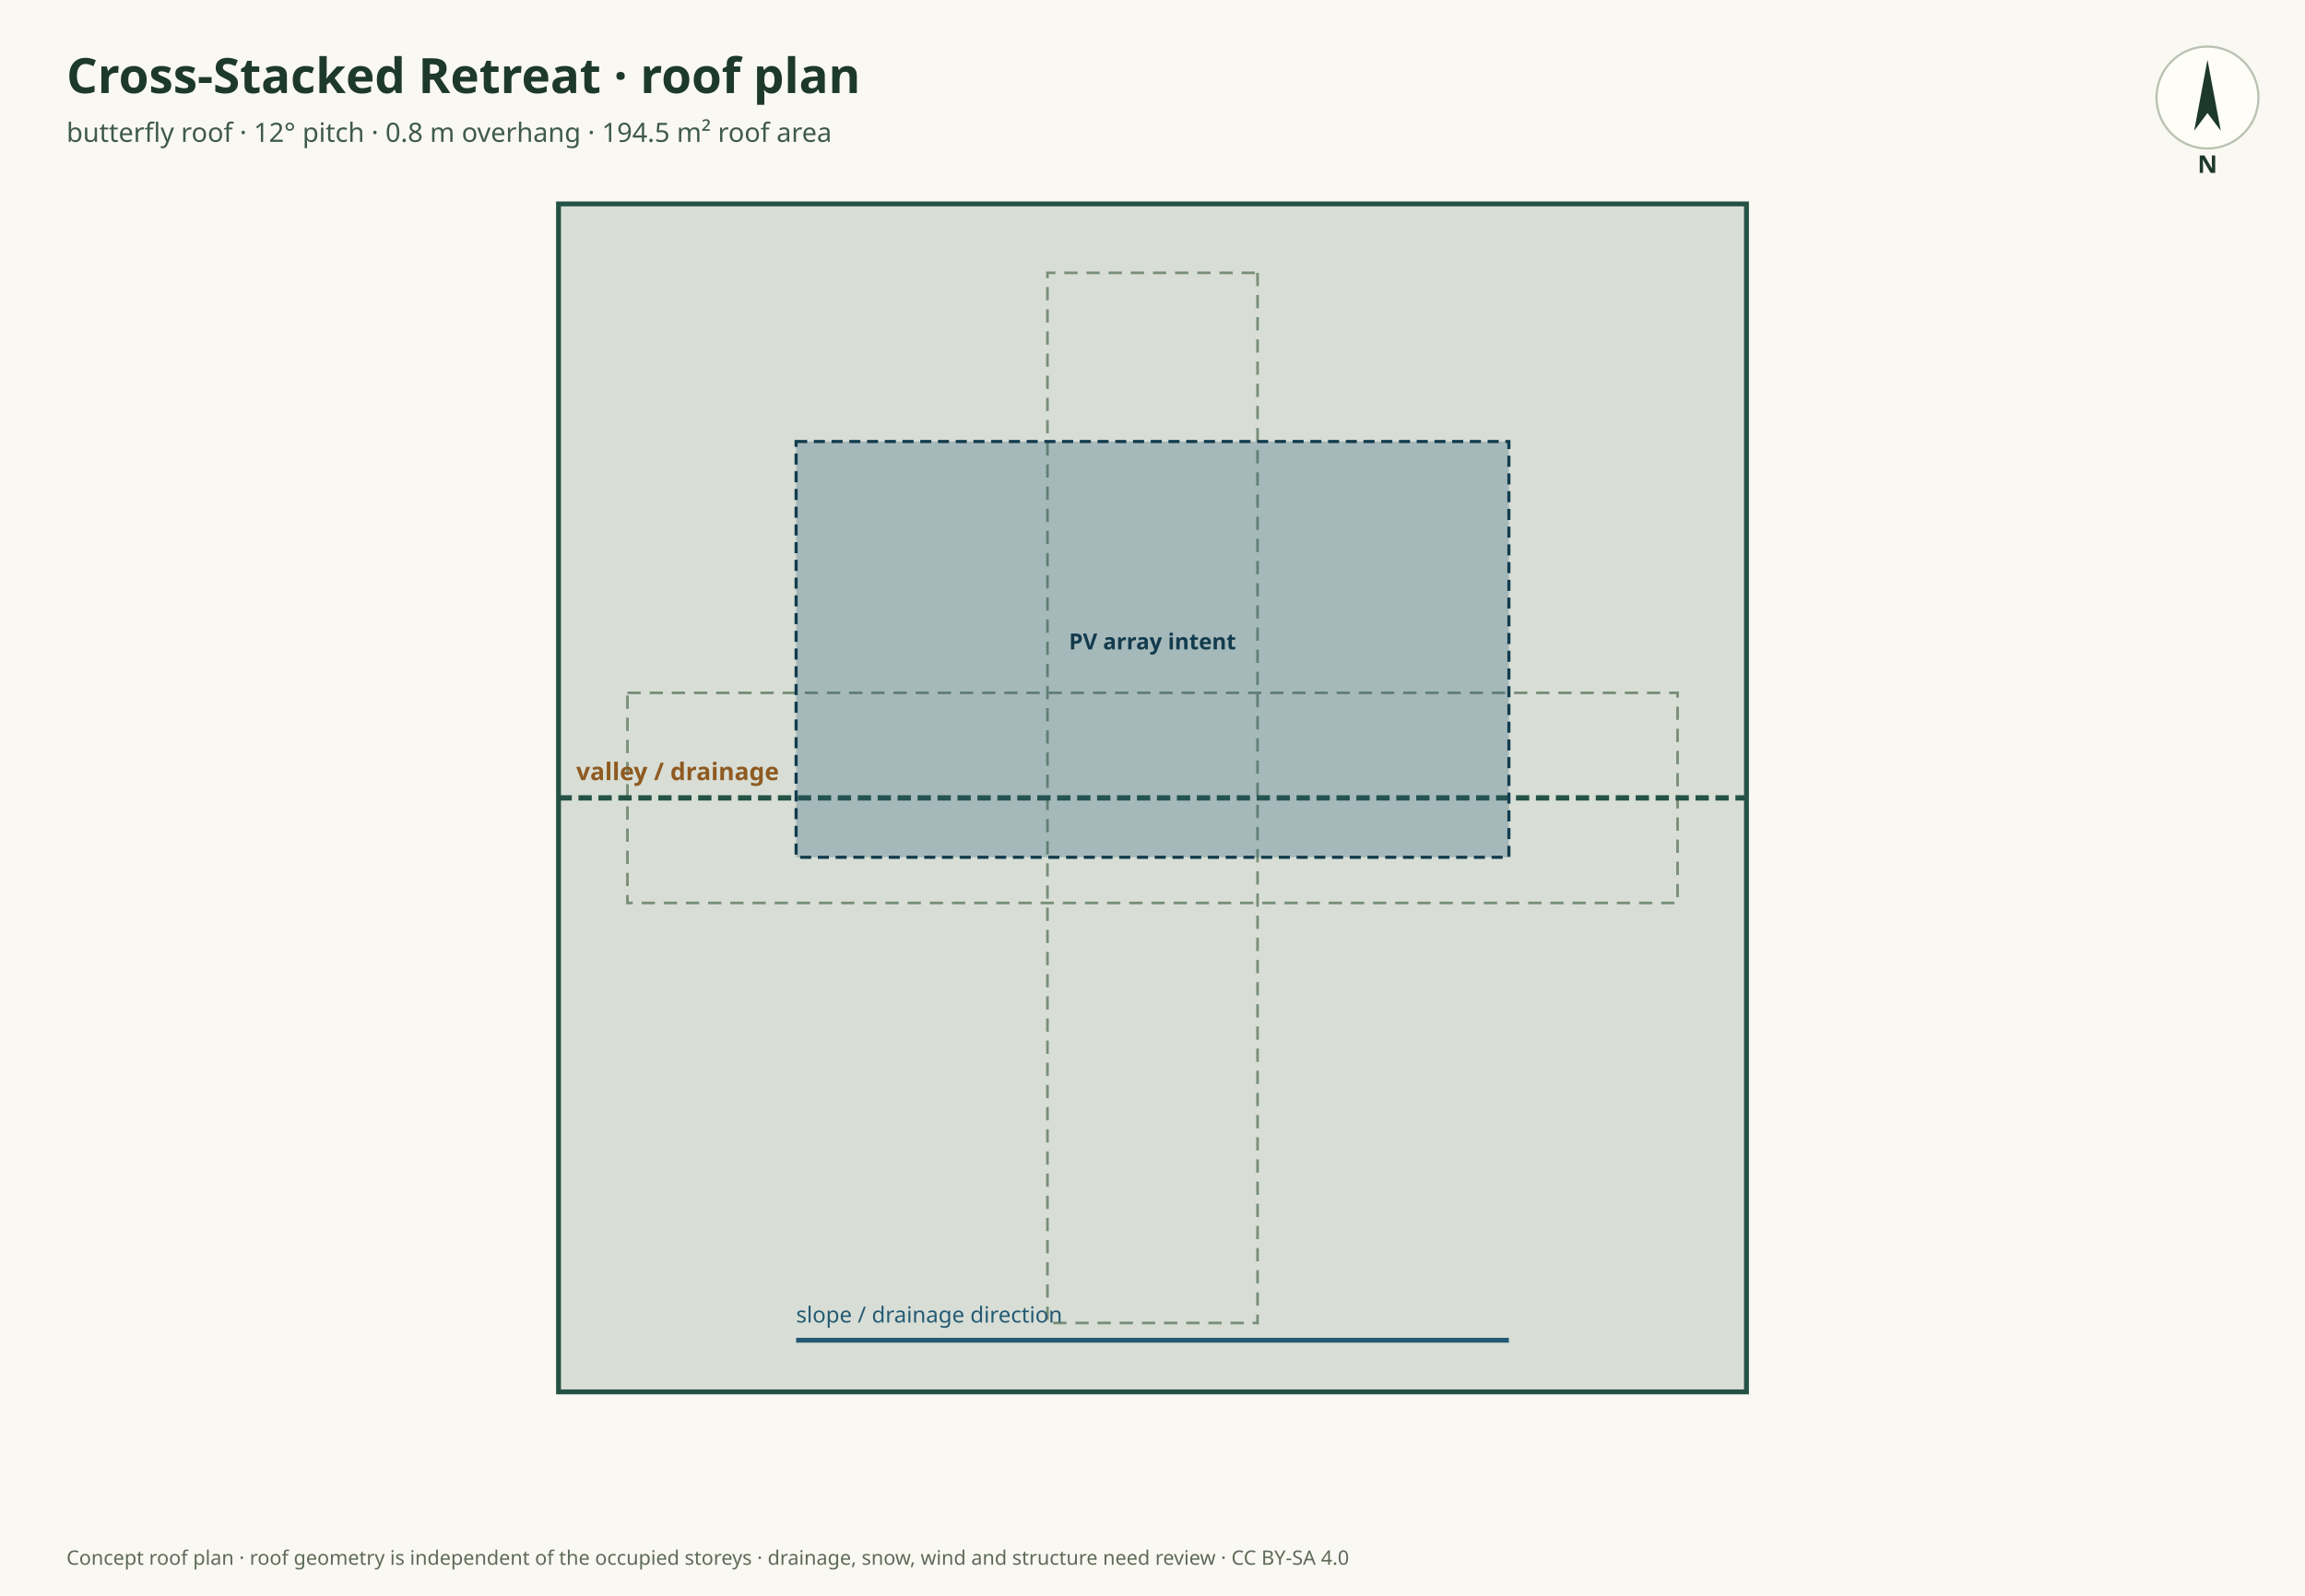
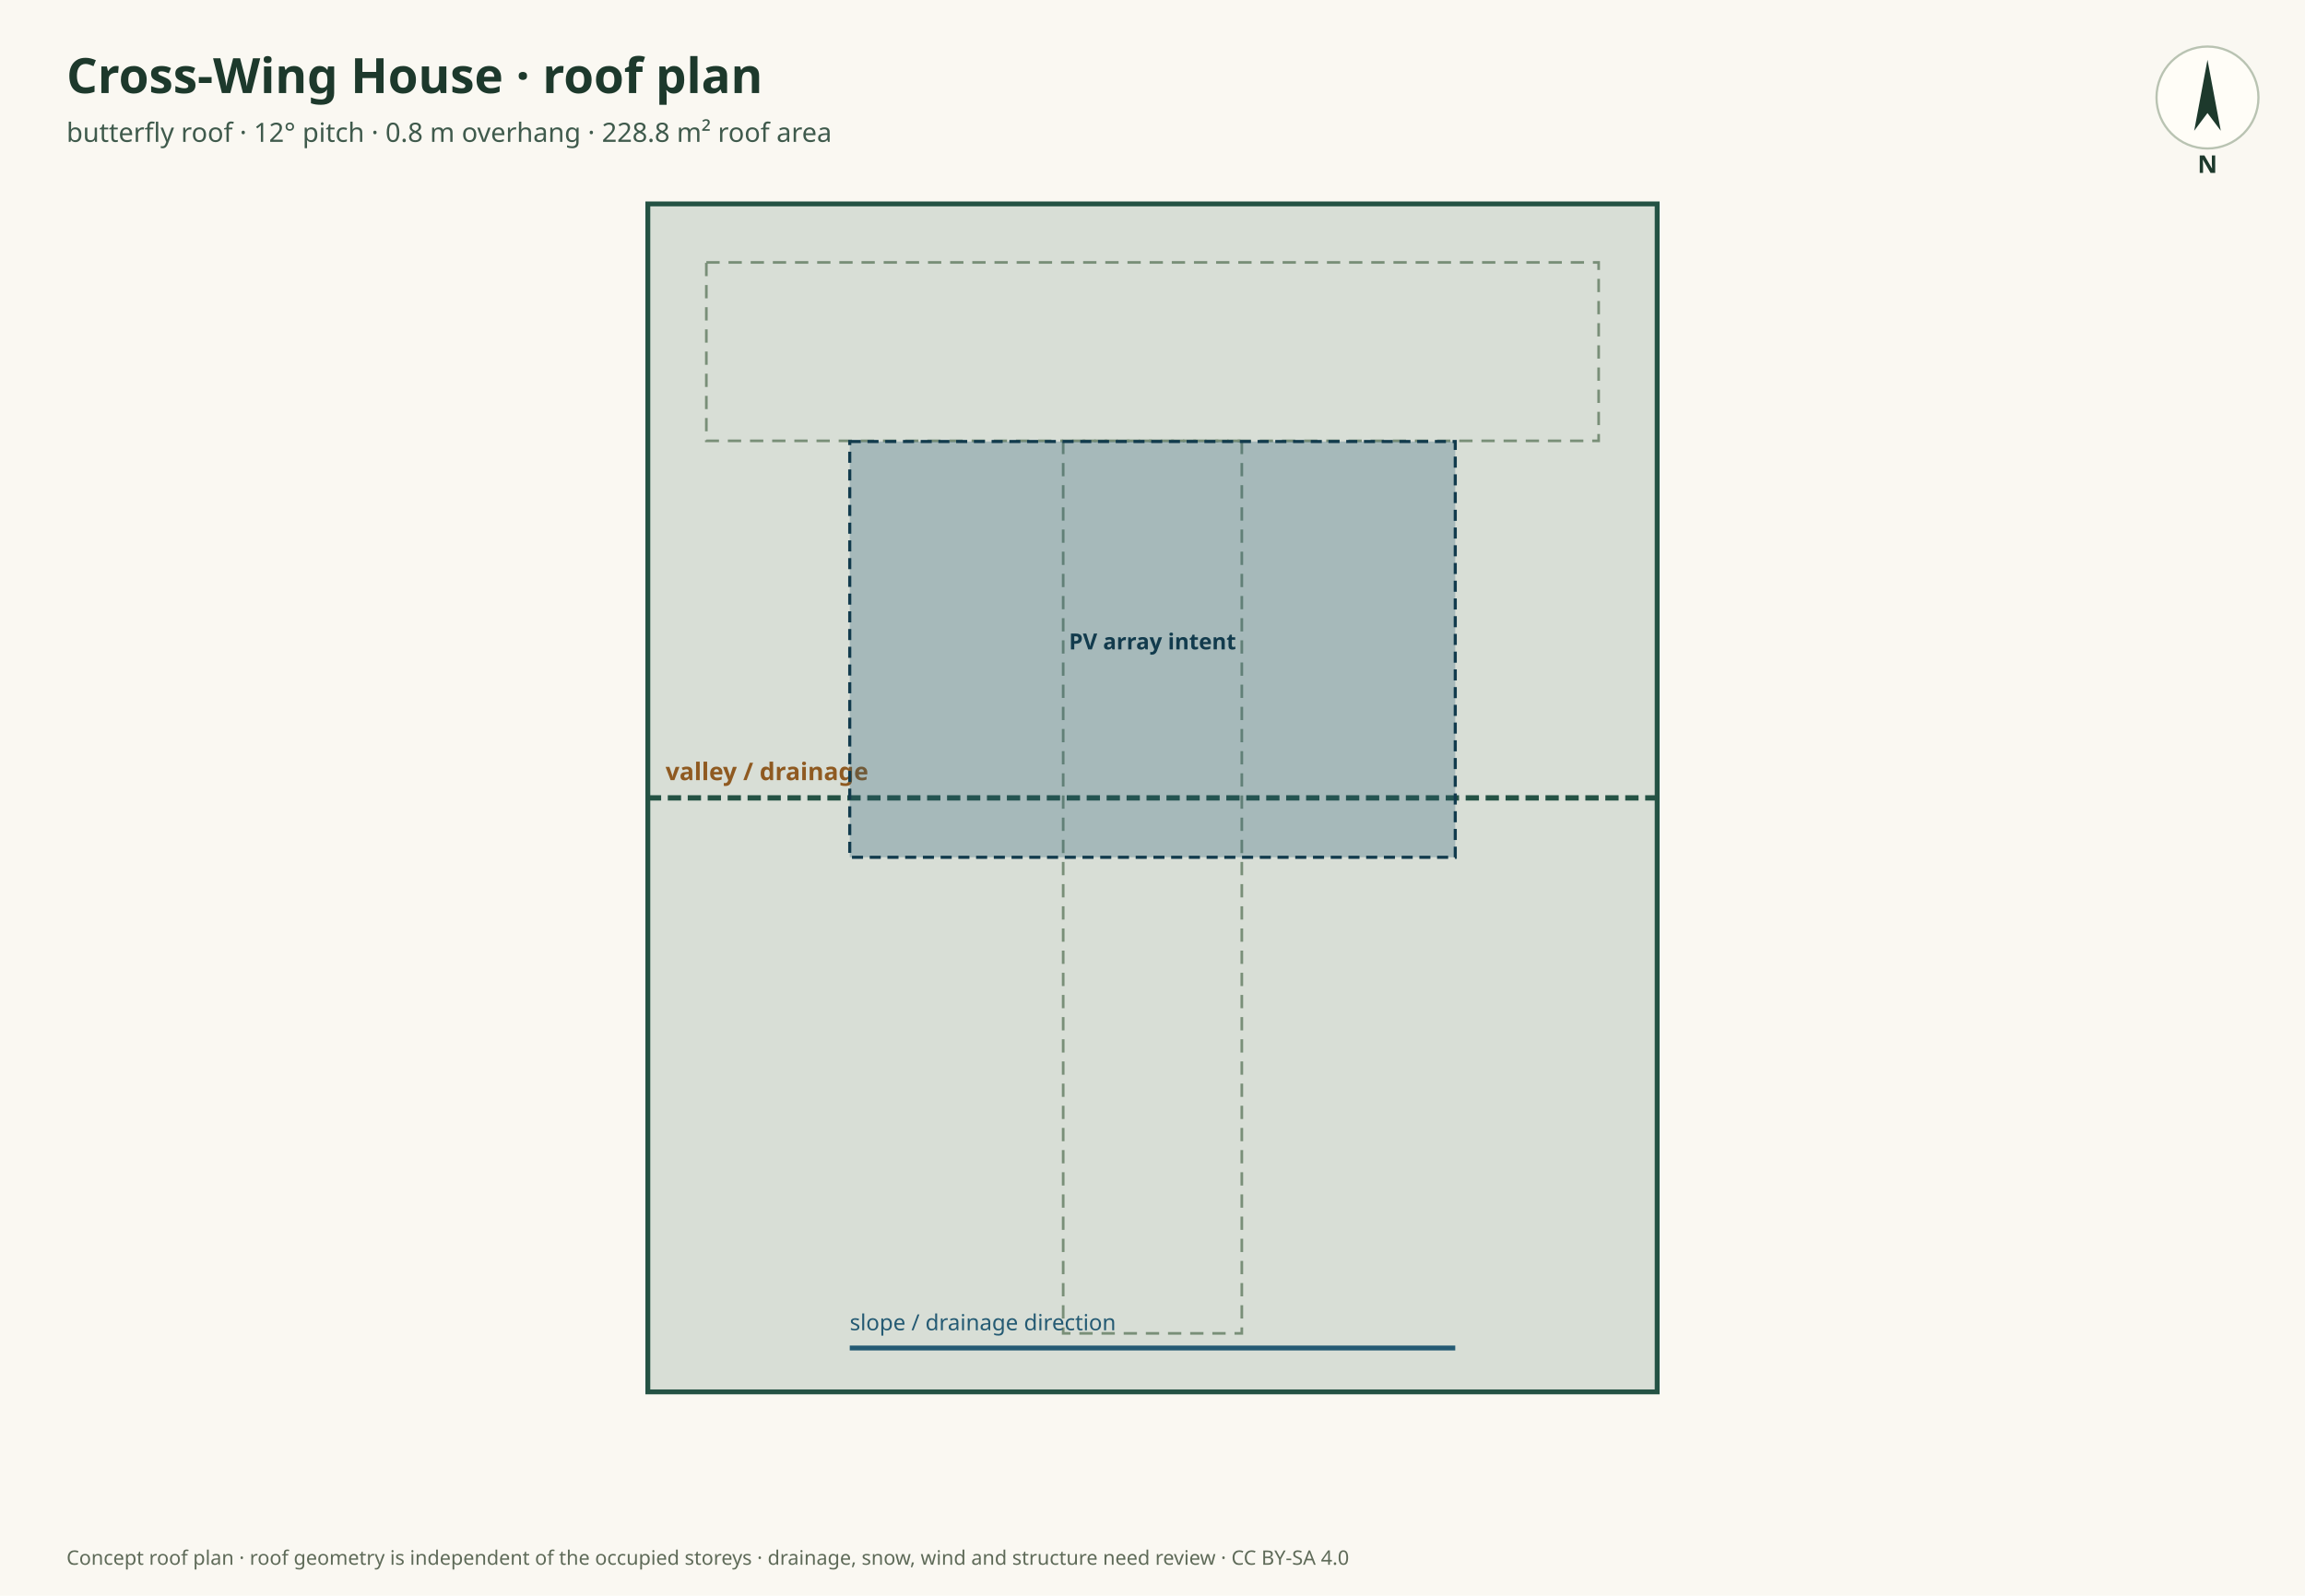
<svg xmlns="http://www.w3.org/2000/svg" viewBox="0 0 1040 720" role="img" aria-labelledby="concept-hamlet-cross-stacked-retreat-roof-plan-t concept-hamlet-cross-stacked-retreat-roof-plan-d" data-drawing="roof-plan">
  <rect width="1040" height="720" fill="#faf8f2" />
-   <text x="30" y="42" font-family="system-ui, sans-serif" font-size="22" font-weight="800" fill="#1d392c">Cross-Stacked Retreat · roof plan</text>
-   <text x="30" y="64" font-family="system-ui, sans-serif" font-size="12" fill="#3f5a4c">butterfly roof · 12° pitch · 0.8 m overhang · 194.5 m² roof area</text>
-   <path d="M283.1 312.6L756.9 312.6L756.9 407.4L283.1 407.4Z" fill="none" stroke="#8a9a83" stroke-width="1.2" stroke-dasharray="6 4" />
-   <path d="M567.4 123.1L567.4 596.9L472.6 596.9L472.6 123.1Z" fill="none" stroke="#8a9a83" stroke-width="1.2" stroke-dasharray="6 4" />
-   <path d="M252 92L788 92L788 628L252 628Z" fill="#245244" fill-opacity="0.16" stroke="#245244" stroke-width="2.2" />
-   <line x1="252" y1="360" x2="788" y2="360" stroke="#245244" stroke-width="2.4" stroke-dasharray="6 3" />
-   <text x="260" y="352" font-family="system-ui, sans-serif" font-size="11" font-weight="700" fill="#8f5a21">valley / drainage</text>
-   <line x1="359.2" y1="604.7" x2="680.8" y2="604.7" stroke="#245a73" stroke-width="2.2" />
-   <text x="359.2" y="596.7" font-family="system-ui, sans-serif" font-size="10" fill="#245a73">slope / drainage direction</text>
-   <path d="M359.2 199.2L680.8 199.2L680.8 386.8L359.2 386.8Z" fill="#245a73" fill-opacity="0.28" stroke="#123b4d" stroke-width="1.4" stroke-dasharray="5 3" />
+   <text x="30" y="42" font-family="system-ui, sans-serif" font-size="22" font-weight="800" fill="#1d392c">Cross-Wing House · roof plan</text>
+   <text x="30" y="64" font-family="system-ui, sans-serif" font-size="12" fill="#3f5a4c">butterfly roof · 12° pitch · 0.8 m overhang · 228.8 m² roof area</text>
+   <path d="M318.7 118.4L721.3 118.4L721.3 198.9L318.7 198.9Z" fill="none" stroke="#8a9a83" stroke-width="1.2" stroke-dasharray="6 4" />
+   <path d="M560.3 198.9L560.3 601.6L479.7 601.6L479.7 198.9Z" fill="none" stroke="#8a9a83" stroke-width="1.2" stroke-dasharray="6 4" />
+   <path d="M292.3 92L747.7 92L747.7 628L292.3 628Z" fill="#245244" fill-opacity="0.16" stroke="#245244" stroke-width="2.2" />
+   <line x1="292.3" y1="360" x2="747.7" y2="360" stroke="#245244" stroke-width="2.4" stroke-dasharray="6 3" />
+   <text x="300.3" y="352" font-family="system-ui, sans-serif" font-size="11" font-weight="700" fill="#8f5a21">valley / drainage</text>
+   <line x1="383.4" y1="608.2" x2="656.6" y2="608.2" stroke="#245a73" stroke-width="2.2" />
+   <text x="383.4" y="600.2" font-family="system-ui, sans-serif" font-size="10" fill="#245a73">slope / drainage direction</text>
+   <path d="M383.4 199.2L656.6 199.2L656.6 386.8L383.4 386.8Z" fill="#245a73" fill-opacity="0.28" stroke="#123b4d" stroke-width="1.4" stroke-dasharray="5 3" />
  <text x="520" y="293" text-anchor="middle" font-family="system-ui, sans-serif" font-size="10" font-weight="700" fill="#123b4d">PV array intent</text>
  <g aria-hidden="true">
    <circle cx="996" cy="44" r="23" fill="#fffdf7" stroke="#b9c3b2" />
    <path d="M996 27l6 32l-6 -8l-6 8z" fill="#1d392c" />
    <text x="996" y="78" text-anchor="middle" font-size="11" font-weight="700" font-family="system-ui, sans-serif" fill="#1d392c">N</text>
  </g>
  <text x="30" y="706" font-family="system-ui, sans-serif" font-size="9" fill="#5e6a58">Concept roof plan · roof geometry is independent of the occupied storeys · drainage, snow, wind and structure need review · CC BY-SA 4.0</text>
</svg>
